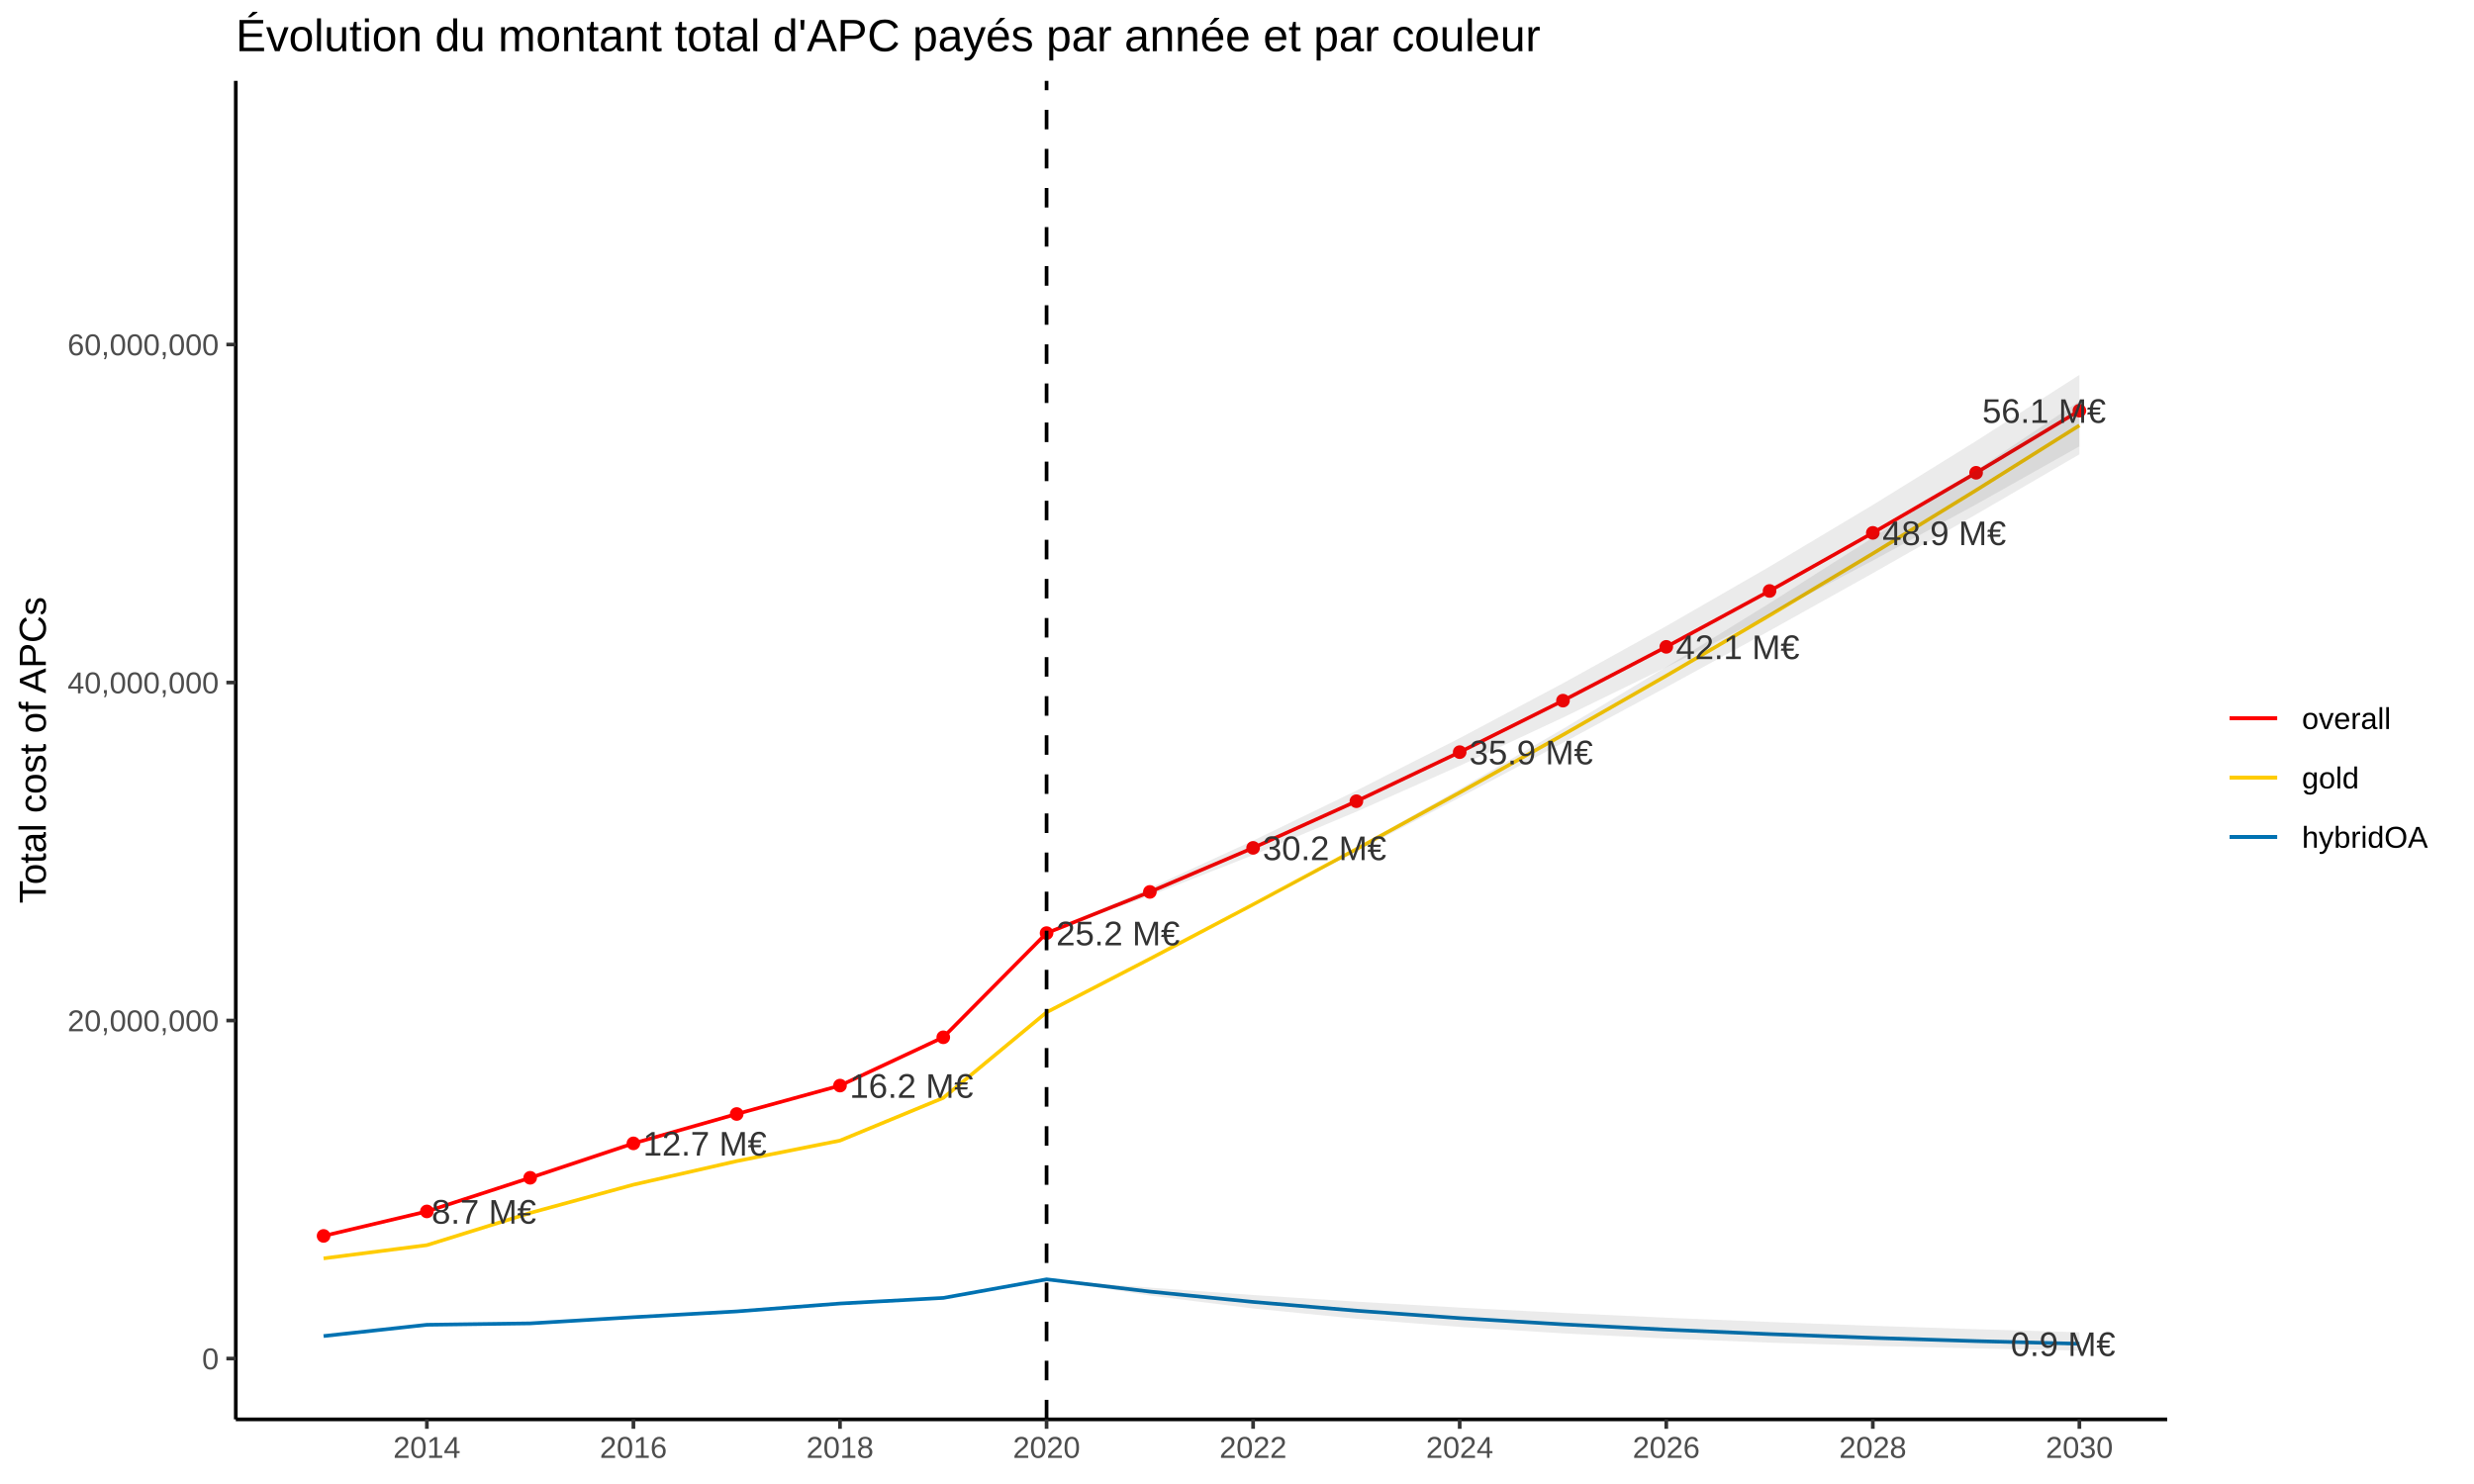
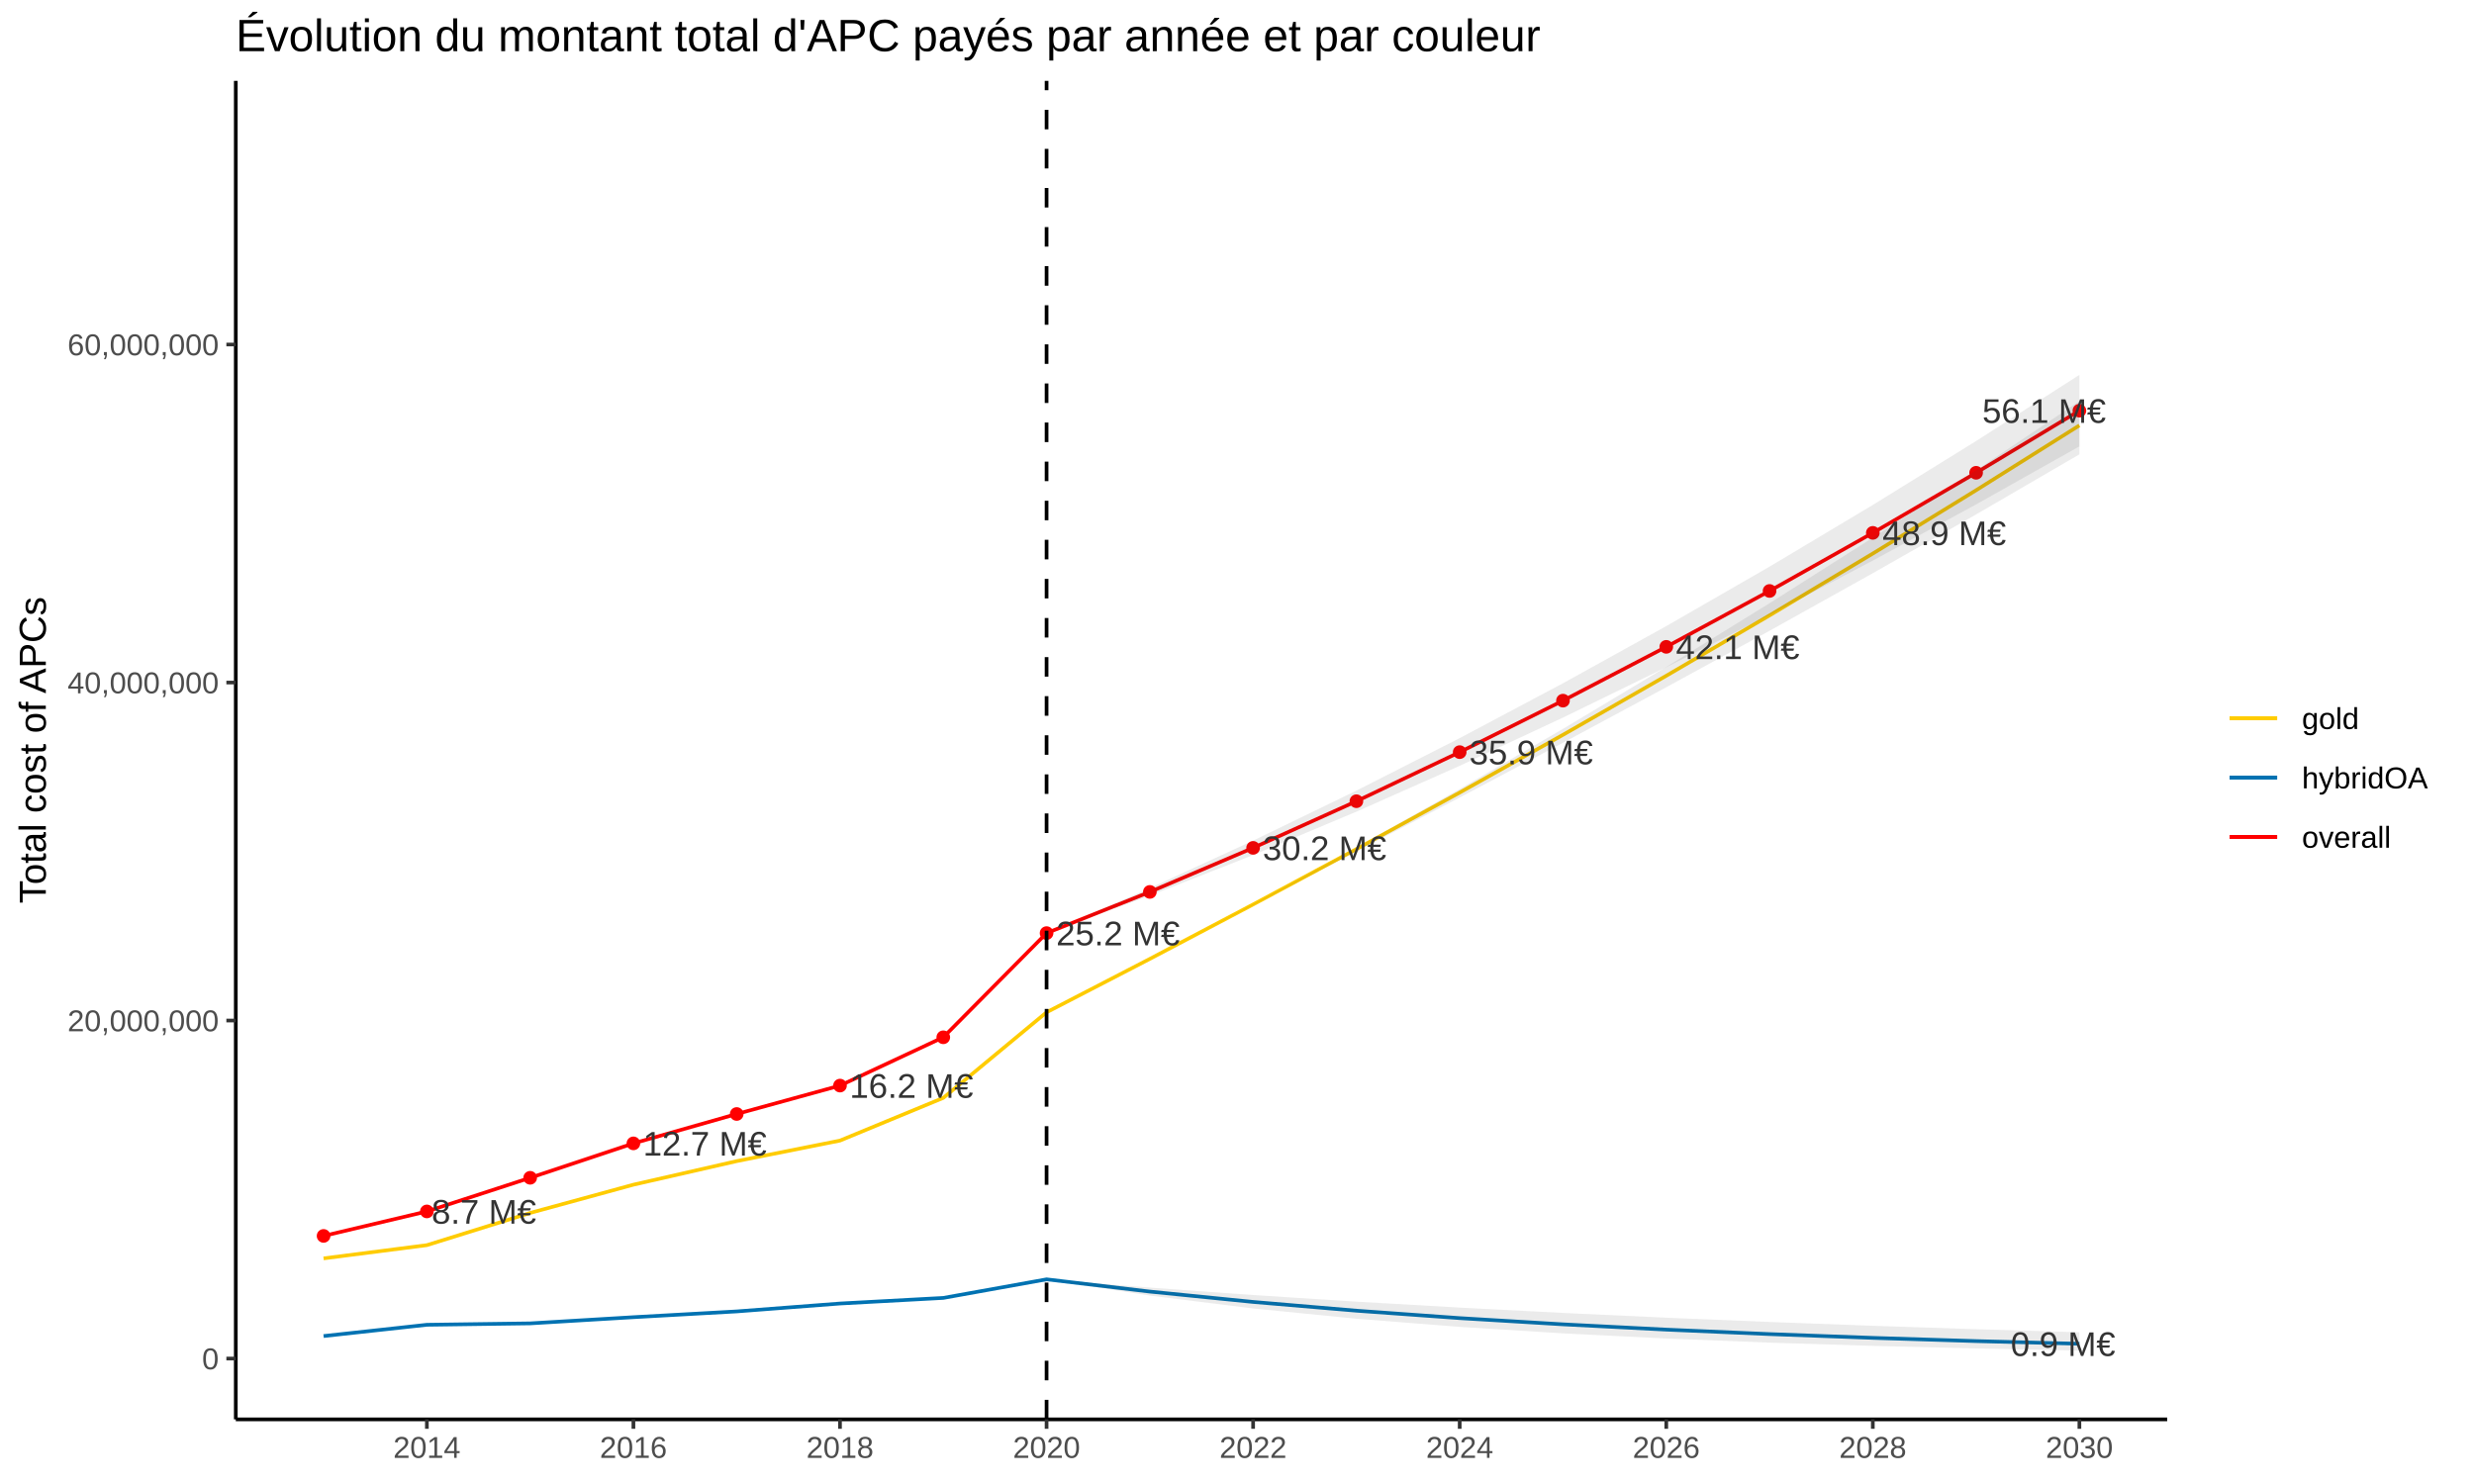
<svg xmlns="http://www.w3.org/2000/svg" class="svglite" width="720.00pt" height="432.00pt" viewBox="0 0 720.00 432.00">
  <defs>
    <style type="text/css">
    .svglite line, .svglite polyline, .svglite polygon, .svglite path, .svglite rect, .svglite circle {
      fill: none;
      stroke: #000000;
      stroke-linecap: round;
      stroke-linejoin: round;
      stroke-miterlimit: 10.00;
    }
    .svglite text {
      white-space: pre;
    }
  </style>
  </defs>
  <rect width="100%" height="100%" style="stroke: none; fill: #FFFFFF;" />
  <defs>
    <clipPath id="cpMC4wMHw3MjAuMDB8MC4wMHw0MzIuMDA=">
      <rect x="0.00" y="0.00" width="720.00" height="432.00" />
    </clipPath>
  </defs>
  <g clip-path="url(#cpMC4wMHw3MjAuMDB8MC4wMHw0MzIuMDA=)">
    <rect x="0" y="0" width="720.00" height="432.00" style="stroke-width: 1.07; stroke: #FFFFFF; fill: #FFFFFF;" />
  </g>
  <defs>
    <clipPath id="cpNjguNjJ8NjMwLjcxfDIzLjU0fDQxMy4xOQ==">
      <rect x="68.62" y="23.54" width="562.09" height="389.64" />
    </clipPath>
  </defs>
  <g clip-path="url(#cpNjguNjJ8NjMwLjcxfDIzLjU0fDQxMy4xOQ==)">
    <rect x="68.62" y="23.54" width="562.09" height="389.64" style="stroke-width: 1.07; stroke: none; fill: #FFFFFF;" />
    <polyline points="94.17,366.32 124.23,362.47 154.29,353.09 184.34,344.87 214.40,338.01 244.46,332.03 274.52,319.60 304.58,294.68 334.64,279.13 364.69,263.29 394.75,247.17 424.81,230.71 454.87,213.91 484.93,196.72 514.99,179.14 545.04,161.14 575.10,142.71 605.16,123.84 " style="stroke-width: 1.07; stroke: #FFCC00; stroke-linecap: butt;" />
    <polyline points="94.17,388.93 124.23,385.65 154.29,385.24 184.34,383.44 214.40,381.76 244.46,379.46 274.52,377.83 304.58,372.42 334.64,375.99 364.69,379.00 394.75,381.55 424.81,383.71 454.87,385.52 484.93,387.06 514.99,388.36 545.04,389.46 575.10,390.40 605.16,391.18 " style="stroke-width: 1.07; stroke: #0072B2; stroke-linecap: butt;" />
    <polyline points="94.17,359.78 124.23,352.65 154.29,342.86 184.34,332.84 214.40,324.29 244.46,316.02 274.52,301.96 304.58,271.63 334.64,259.64 364.69,246.82 394.75,233.24 424.81,218.95 454.87,203.96 484.93,188.30 514.99,172.03 545.04,155.12 575.10,137.63 605.16,119.55 " style="stroke-width: 1.07; stroke: #FF0000; stroke-linecap: butt;" />
    <circle cx="94.17" cy="359.78" r="1.63" style="stroke-width: 0.71; stroke: #FF0000; fill: #FF0000;" />
    <circle cx="124.23" cy="352.65" r="1.63" style="stroke-width: 0.71; stroke: #FF0000; fill: #FF0000;" />
    <circle cx="154.29" cy="342.86" r="1.63" style="stroke-width: 0.71; stroke: #FF0000; fill: #FF0000;" />
    <circle cx="184.34" cy="332.84" r="1.63" style="stroke-width: 0.71; stroke: #FF0000; fill: #FF0000;" />
    <circle cx="214.40" cy="324.29" r="1.63" style="stroke-width: 0.71; stroke: #FF0000; fill: #FF0000;" />
    <circle cx="244.46" cy="316.02" r="1.63" style="stroke-width: 0.71; stroke: #FF0000; fill: #FF0000;" />
    <circle cx="274.52" cy="301.96" r="1.63" style="stroke-width: 0.71; stroke: #FF0000; fill: #FF0000;" />
    <circle cx="304.58" cy="271.63" r="1.63" style="stroke-width: 0.71; stroke: #FF0000; fill: #FF0000;" />
    <circle cx="334.64" cy="259.64" r="1.63" style="stroke-width: 0.71; stroke: #FF0000; fill: #FF0000;" />
    <circle cx="364.69" cy="246.82" r="1.63" style="stroke-width: 0.71; stroke: #FF0000; fill: #FF0000;" />
    <circle cx="394.75" cy="233.24" r="1.63" style="stroke-width: 0.71; stroke: #FF0000; fill: #FF0000;" />
    <circle cx="424.81" cy="218.95" r="1.63" style="stroke-width: 0.71; stroke: #FF0000; fill: #FF0000;" />
    <circle cx="454.87" cy="203.96" r="1.63" style="stroke-width: 0.71; stroke: #FF0000; fill: #FF0000;" />
    <circle cx="484.93" cy="188.30" r="1.63" style="stroke-width: 0.71; stroke: #FF0000; fill: #FF0000;" />
    <circle cx="514.99" cy="172.03" r="1.63" style="stroke-width: 0.71; stroke: #FF0000; fill: #FF0000;" />
    <circle cx="545.04" cy="155.12" r="1.63" style="stroke-width: 0.71; stroke: #FF0000; fill: #FF0000;" />
    <circle cx="575.10" cy="137.63" r="1.63" style="stroke-width: 0.71; stroke: #FF0000; fill: #FF0000;" />
    <circle cx="605.16" cy="119.55" r="1.63" style="stroke-width: 0.71; stroke: #FF0000; fill: #FF0000;" />
-     <polygon points="94.17,366.32 124.23,362.47 154.29,353.09 184.34,344.87 214.40,338.01 244.46,332.03 274.52,319.60 304.58,294.68 334.64,279.19 364.69,263.20 394.75,246.70 424.81,229.70 454.87,212.17 484.93,194.15 514.99,175.60 545.04,156.52 575.10,136.91 605.16,116.77 605.16,132.26 575.10,149.75 545.04,166.86 514.99,183.62 484.93,200.06 454.87,216.22 424.81,232.15 394.75,247.87 364.69,263.49 334.64,279.06 304.58,294.68 274.52,319.60 244.46,332.03 214.40,338.01 184.34,344.87 154.29,353.09 124.23,362.47 94.17,366.32 " style="stroke-width: 0.00; stroke: none; fill: #333333; fill-opacity: 0.10;" />
-     <polyline points="94.17,366.32 124.23,362.47 154.29,353.09 184.34,344.87 214.40,338.01 244.46,332.03 274.52,319.60 304.58,294.68 334.64,279.19 364.69,263.20 394.75,246.70 424.81,229.70 454.87,212.17 484.93,194.15 514.99,175.60 545.04,156.52 575.10,136.91 605.16,116.77 " style="stroke-width: 1.07; stroke: none;" />
-     <polyline points="605.16,132.26 575.10,149.75 545.04,166.86 514.99,183.62 484.93,200.06 454.87,216.22 424.81,232.15 394.75,247.87 364.69,263.49 334.64,279.06 304.58,294.68 274.52,319.60 244.46,332.03 214.40,338.01 184.34,344.87 154.29,353.09 124.23,362.47 94.17,366.32 " style="stroke-width: 1.07; stroke: none;" />
-     <polygon points="94.17,388.93 124.23,385.65 154.29,385.24 184.34,383.44 214.40,381.76 244.46,379.46 274.52,377.83 304.58,372.42 334.64,374.83 364.69,376.99 394.75,378.92 424.81,380.65 454.87,382.20 484.93,383.59 514.99,384.83 545.04,385.94 575.10,386.94 605.16,387.83 605.16,393.15 575.10,392.55 545.04,391.79 514.99,390.85 484.93,389.65 454.87,388.15 424.81,386.26 394.75,383.89 364.69,380.90 334.64,377.15 304.58,372.42 274.52,377.83 244.46,379.46 214.40,381.76 184.34,383.44 154.29,385.24 124.23,385.65 94.17,388.93 " style="stroke-width: 0.00; stroke: none; fill: #333333; fill-opacity: 0.10;" />
-     <polyline points="94.17,388.93 124.23,385.65 154.29,385.24 184.34,383.44 214.40,381.76 244.46,379.46 274.52,377.83 304.58,372.42 334.64,374.83 364.69,376.99 394.75,378.92 424.81,380.65 454.87,382.20 484.93,383.59 514.99,384.83 545.04,385.94 575.10,386.94 605.16,387.83 " style="stroke-width: 1.07; stroke: none;" />
-     <polyline points="605.16,393.15 575.10,392.55 545.04,391.79 514.99,390.85 484.93,389.65 454.87,388.15 424.81,386.26 394.75,383.89 364.69,380.90 334.64,377.15 304.58,372.42 274.52,377.83 244.46,379.46 214.40,381.76 184.34,383.44 154.29,385.24 124.23,385.65 94.17,388.93 " style="stroke-width: 1.07; stroke: none;" />
-     <polygon points="94.17,359.78 124.23,352.65 154.29,342.86 184.34,332.84 214.40,324.29 244.46,316.02 274.52,301.96 304.58,271.63 334.64,258.54 364.69,244.71 394.75,230.15 424.81,214.87 454.87,198.90 484.93,182.26 514.99,164.95 545.04,146.99 575.10,128.38 605.16,109.13 605.16,129.94 575.10,146.83 545.04,163.18 514.99,178.99 484.93,194.23 454.87,208.89 424.81,222.93 394.75,236.28 364.69,248.91 334.64,260.73 304.58,271.63 274.52,301.96 244.46,316.02 214.40,324.29 184.34,332.84 154.29,342.86 124.23,352.65 94.17,359.78 " style="stroke-width: 0.00; stroke: none; fill: #333333; fill-opacity: 0.10;" />
-     <polyline points="94.17,359.78 124.23,352.65 154.29,342.86 184.34,332.84 214.40,324.29 244.46,316.02 274.52,301.96 304.58,271.63 334.64,258.54 364.69,244.71 394.75,230.15 424.81,214.87 454.87,198.90 484.93,182.26 514.99,164.95 545.04,146.99 575.10,128.38 605.16,109.13 " style="stroke-width: 1.07; stroke: none;" />
-     <polyline points="605.16,129.94 575.10,146.83 545.04,163.18 514.99,178.99 484.93,194.23 454.87,208.89 424.81,222.93 394.75,236.28 364.69,248.91 334.64,260.73 304.58,271.63 274.52,301.96 244.46,316.02 214.40,324.29 184.34,332.84 154.29,342.86 124.23,352.65 94.17,359.78 " style="stroke-width: 1.07; stroke: none;" />
+     <polygon points="94.17,366.32 124.23,362.47 154.29,353.09 184.34,344.87 214.40,338.01 244.46,332.03 274.52,319.60 304.58,294.68 334.64,279.19 364.69,263.20 394.75,246.70 424.81,229.70 454.87,212.17 484.93,194.15 514.99,175.60 545.04,156.52 575.10,136.91 605.16,116.77 605.16,132.26 575.10,149.75 545.04,166.86 514.99,183.62 484.93,200.06 454.87,216.22 424.81,232.15 394.75,247.87 364.69,263.49 334.64,279.06 304.58,294.68 274.52,319.60 244.46,332.03 214.40,338.01 184.34,344.87 154.29,353.09 124.23,362.47 94.17,366.32 " style="stroke-width: 0.00; stroke: none; stroke-linecap: butt; fill: #333333; fill-opacity: 0.10;" />
+     <polyline points="94.17,366.32 124.23,362.47 154.29,353.09 184.34,344.87 214.40,338.01 244.46,332.03 274.52,319.60 304.58,294.68 334.64,279.19 364.69,263.20 394.75,246.70 424.81,229.70 454.87,212.17 484.93,194.15 514.99,175.60 545.04,156.52 575.10,136.91 605.16,116.77 " style="stroke-width: 1.07; stroke: none; stroke-linecap: butt;" />
+     <polyline points="605.16,132.26 575.10,149.75 545.04,166.86 514.99,183.62 484.93,200.06 454.87,216.22 424.81,232.15 394.75,247.87 364.69,263.49 334.64,279.06 304.58,294.68 274.52,319.60 244.46,332.03 214.40,338.01 184.34,344.87 154.29,353.09 124.23,362.47 94.17,366.32 " style="stroke-width: 1.07; stroke: none; stroke-linecap: butt;" />
+     <polygon points="94.17,388.93 124.23,385.65 154.29,385.24 184.34,383.44 214.40,381.76 244.46,379.46 274.52,377.83 304.58,372.42 334.64,374.83 364.69,376.99 394.75,378.92 424.81,380.65 454.87,382.20 484.93,383.59 514.99,384.83 545.04,385.94 575.10,386.94 605.16,387.83 605.16,393.15 575.10,392.55 545.04,391.79 514.99,390.85 484.93,389.65 454.87,388.15 424.81,386.26 394.75,383.89 364.69,380.90 334.64,377.15 304.58,372.42 274.52,377.83 244.46,379.46 214.40,381.76 184.34,383.44 154.29,385.24 124.23,385.65 94.17,388.93 " style="stroke-width: 0.00; stroke: none; stroke-linecap: butt; fill: #333333; fill-opacity: 0.10;" />
+     <polyline points="94.17,388.93 124.23,385.65 154.29,385.24 184.34,383.44 214.40,381.76 244.46,379.46 274.52,377.83 304.58,372.42 334.64,374.83 364.69,376.99 394.75,378.92 424.81,380.65 454.87,382.20 484.93,383.59 514.99,384.83 545.04,385.94 575.10,386.94 605.16,387.83 " style="stroke-width: 1.07; stroke: none; stroke-linecap: butt;" />
+     <polyline points="605.16,393.15 575.10,392.55 545.04,391.79 514.99,390.85 484.93,389.65 454.87,388.15 424.81,386.26 394.75,383.89 364.69,380.90 334.64,377.15 304.58,372.42 274.52,377.83 244.46,379.46 214.40,381.76 184.34,383.44 154.29,385.24 124.23,385.65 94.17,388.93 " style="stroke-width: 1.07; stroke: none; stroke-linecap: butt;" />
+     <polygon points="94.17,359.78 124.23,352.65 154.29,342.86 184.34,332.84 214.40,324.29 244.46,316.02 274.52,301.96 304.58,271.63 334.64,258.54 364.69,244.71 394.75,230.15 424.81,214.87 454.87,198.90 484.93,182.26 514.99,164.95 545.04,146.99 575.10,128.38 605.16,109.13 605.16,129.94 575.10,146.83 545.04,163.18 514.99,178.99 484.93,194.23 454.87,208.89 424.81,222.93 394.75,236.28 364.69,248.91 334.64,260.73 304.58,271.63 274.52,301.96 244.46,316.02 214.40,324.29 184.34,332.84 154.29,342.86 124.23,352.65 94.17,359.78 " style="stroke-width: 0.00; stroke: none; stroke-linecap: butt; fill: #333333; fill-opacity: 0.10;" />
+     <polyline points="94.17,359.78 124.23,352.65 154.29,342.86 184.34,332.84 214.40,324.29 244.46,316.02 274.52,301.96 304.58,271.63 334.64,258.54 364.69,244.71 394.75,230.15 424.81,214.87 454.87,198.90 484.93,182.26 514.99,164.95 545.04,146.99 575.10,128.38 605.16,109.13 " style="stroke-width: 1.07; stroke: none; stroke-linecap: butt;" />
+     <polyline points="605.16,129.94 575.10,146.83 545.04,163.18 514.99,178.99 484.93,194.23 454.87,208.89 424.81,222.93 394.75,236.28 364.69,248.91 334.64,260.73 304.58,271.63 274.52,301.96 244.46,316.02 214.40,324.29 184.34,332.84 154.29,342.86 124.23,352.65 94.17,359.78 " style="stroke-width: 1.07; stroke: none; stroke-linecap: butt;" />
    <line x1="304.58" y1="413.19" x2="304.58" y2="23.54" style="stroke-width: 1.07; stroke-dasharray: 5.69,5.69; stroke-linecap: butt;" />
    <text x="125.60" y="356.21" style="font-size: 9.96px;fill: #333333; font-family: &quot;Arial&quot;;" textLength="39.12px" lengthAdjust="spacingAndGlyphs">   8.7 M€</text>
    <text x="187.14" y="336.40" style="font-size: 9.96px;fill: #333333; font-family: &quot;Arial&quot;;" textLength="44.81px" lengthAdjust="spacingAndGlyphs">   12.7 M€</text>
    <text x="247.26" y="319.58" style="font-size: 9.96px;fill: #333333; font-family: &quot;Arial&quot;;" textLength="44.81px" lengthAdjust="spacingAndGlyphs">   16.2 M€</text>
-     <text x="307.38" y="275.19" style="font-size: 9.96px;fill: #333333; font-family: &quot;Arial&quot;;" textLength="44.81px" lengthAdjust="spacingAndGlyphs">   25.2 M€</text>
+     <text x="307.37" y="275.19" style="font-size: 9.96px;fill: #333333; font-family: &quot;Arial&quot;;" textLength="44.81px" lengthAdjust="spacingAndGlyphs">   25.2 M€</text>
    <text x="367.49" y="250.38" style="font-size: 9.96px;fill: #333333; font-family: &quot;Arial&quot;;" textLength="44.81px" lengthAdjust="spacingAndGlyphs">   30.2 M€</text>
    <text x="427.61" y="222.50" style="font-size: 9.96px;fill: #333333; font-family: &quot;Arial&quot;;" textLength="44.81px" lengthAdjust="spacingAndGlyphs">   35.9 M€</text>
    <text x="487.73" y="191.86" style="font-size: 9.96px;fill: #333333; font-family: &quot;Arial&quot;;" textLength="44.81px" lengthAdjust="spacingAndGlyphs">   42.1 M€</text>
    <text x="547.84" y="158.68" style="font-size: 9.96px;fill: #333333; font-family: &quot;Arial&quot;;" textLength="44.81px" lengthAdjust="spacingAndGlyphs">   48.9 M€</text>
    <text x="576.90" y="123.10" style="font-size: 9.96px;fill: #333333; font-family: &quot;Arial&quot;;" textLength="44.81px" lengthAdjust="spacingAndGlyphs">   56.1 M€</text>
-     <text x="585.18" y="394.74" style="font-size: 9.96px;fill: #333333; font-family: &quot;Arial&quot;;" textLength="36.53px" lengthAdjust="spacingAndGlyphs">  0.9 M€</text>
+     <text x="585.18" y="394.73" style="font-size: 9.96px;fill: #333333; font-family: &quot;Arial&quot;;" textLength="36.53px" lengthAdjust="spacingAndGlyphs">  0.9 M€</text>
  </g>
  <g clip-path="url(#cpMC4wMHw3MjAuMDB8MC4wMHw0MzIuMDA=)">
    <polyline points="68.62,413.19 68.62,23.54 " style="stroke-width: 1.07; stroke-linecap: butt;" />
    <text x="63.69" y="398.62" text-anchor="end" style="font-size: 8.80px;fill: #4D4D4D; font-family: &quot;Arial&quot;;" textLength="5.03px" lengthAdjust="spacingAndGlyphs">0</text>
    <text x="63.69" y="300.22" text-anchor="end" style="font-size: 8.80px;fill: #4D4D4D; font-family: &quot;Arial&quot;;" textLength="44.97px" lengthAdjust="spacingAndGlyphs">20,000,000</text>
    <text x="63.69" y="201.83" text-anchor="end" style="font-size: 8.80px;fill: #4D4D4D; font-family: &quot;Arial&quot;;" textLength="44.97px" lengthAdjust="spacingAndGlyphs">40,000,000</text>
    <text x="63.69" y="103.43" text-anchor="end" style="font-size: 8.80px;fill: #4D4D4D; font-family: &quot;Arial&quot;;" textLength="44.97px" lengthAdjust="spacingAndGlyphs">60,000,000</text>
    <polyline points="65.88,395.48 68.62,395.48 " style="stroke-width: 1.07; stroke: #333333; stroke-linecap: butt;" />
    <polyline points="65.88,297.08 68.62,297.08 " style="stroke-width: 1.07; stroke: #333333; stroke-linecap: butt;" />
    <polyline points="65.88,198.69 68.62,198.69 " style="stroke-width: 1.07; stroke: #333333; stroke-linecap: butt;" />
    <polyline points="65.88,100.29 68.62,100.29 " style="stroke-width: 1.07; stroke: #333333; stroke-linecap: butt;" />
    <polyline points="68.62,413.19 630.71,413.19 " style="stroke-width: 1.07; stroke-linecap: butt;" />
    <polyline points="124.23,415.93 124.23,413.19 " style="stroke-width: 1.07; stroke: #333333; stroke-linecap: butt;" />
    <polyline points="184.34,415.93 184.34,413.19 " style="stroke-width: 1.07; stroke: #333333; stroke-linecap: butt;" />
    <polyline points="244.46,415.93 244.46,413.19 " style="stroke-width: 1.07; stroke: #333333; stroke-linecap: butt;" />
    <polyline points="304.58,415.93 304.58,413.19 " style="stroke-width: 1.07; stroke: #333333; stroke-linecap: butt;" />
    <polyline points="364.69,415.93 364.69,413.19 " style="stroke-width: 1.07; stroke: #333333; stroke-linecap: butt;" />
    <polyline points="424.81,415.93 424.81,413.19 " style="stroke-width: 1.07; stroke: #333333; stroke-linecap: butt;" />
    <polyline points="484.93,415.93 484.93,413.19 " style="stroke-width: 1.07; stroke: #333333; stroke-linecap: butt;" />
    <polyline points="545.04,415.93 545.04,413.19 " style="stroke-width: 1.07; stroke: #333333; stroke-linecap: butt;" />
    <polyline points="605.16,415.93 605.16,413.19 " style="stroke-width: 1.07; stroke: #333333; stroke-linecap: butt;" />
    <text x="124.23" y="424.40" text-anchor="middle" style="font-size: 8.80px;fill: #4D4D4D; font-family: &quot;Arial&quot;;" textLength="20.13px" lengthAdjust="spacingAndGlyphs">2014</text>
    <text x="184.34" y="424.40" text-anchor="middle" style="font-size: 8.80px;fill: #4D4D4D; font-family: &quot;Arial&quot;;" textLength="20.13px" lengthAdjust="spacingAndGlyphs">2016</text>
    <text x="244.46" y="424.40" text-anchor="middle" style="font-size: 8.80px;fill: #4D4D4D; font-family: &quot;Arial&quot;;" textLength="20.13px" lengthAdjust="spacingAndGlyphs">2018</text>
    <text x="304.58" y="424.40" text-anchor="middle" style="font-size: 8.80px;fill: #4D4D4D; font-family: &quot;Arial&quot;;" textLength="20.13px" lengthAdjust="spacingAndGlyphs">2020</text>
    <text x="364.69" y="424.40" text-anchor="middle" style="font-size: 8.80px;fill: #4D4D4D; font-family: &quot;Arial&quot;;" textLength="20.13px" lengthAdjust="spacingAndGlyphs">2022</text>
    <text x="424.81" y="424.40" text-anchor="middle" style="font-size: 8.80px;fill: #4D4D4D; font-family: &quot;Arial&quot;;" textLength="20.13px" lengthAdjust="spacingAndGlyphs">2024</text>
    <text x="484.93" y="424.40" text-anchor="middle" style="font-size: 8.80px;fill: #4D4D4D; font-family: &quot;Arial&quot;;" textLength="20.13px" lengthAdjust="spacingAndGlyphs">2026</text>
    <text x="545.04" y="424.40" text-anchor="middle" style="font-size: 8.80px;fill: #4D4D4D; font-family: &quot;Arial&quot;;" textLength="20.13px" lengthAdjust="spacingAndGlyphs">2028</text>
    <text x="605.16" y="424.40" text-anchor="middle" style="font-size: 8.80px;fill: #4D4D4D; font-family: &quot;Arial&quot;;" textLength="20.13px" lengthAdjust="spacingAndGlyphs">2030</text>
    <text transform="translate(13.33,218.37) rotate(-90)" text-anchor="middle" style="font-size: 11.00px; font-family: &quot;Arial&quot;;" textLength="91.84px" lengthAdjust="spacingAndGlyphs">Total cost of APCs</text>
    <rect x="641.67" y="178.98" width="72.85" height="78.78" style="stroke-width: 1.07; stroke: none; fill: #FFFFFF;" />
-     <line x1="648.88" y1="209.07" x2="662.70" y2="209.07" style="stroke-width: 1.07; stroke: #FF0000; stroke-linecap: butt;" />
-     <line x1="648.88" y1="209.07" x2="662.70" y2="209.07" style="stroke-width: 1.07; stroke: #FF0000; stroke-linecap: butt;" />
-     <line x1="648.88" y1="209.07" x2="662.70" y2="209.07" style="stroke-width: 1.07; stroke: #FF0000; stroke-linecap: butt;" />
-     <line x1="648.88" y1="226.35" x2="662.70" y2="226.35" style="stroke-width: 1.07; stroke: #FFCC00; stroke-linecap: butt;" />
-     <line x1="648.88" y1="226.35" x2="662.70" y2="226.35" style="stroke-width: 1.07; stroke: #FFCC00; stroke-linecap: butt;" />
-     <line x1="648.88" y1="226.35" x2="662.70" y2="226.35" style="stroke-width: 1.07; stroke: #FFCC00; stroke-linecap: butt;" />
-     <line x1="648.88" y1="243.63" x2="662.70" y2="243.63" style="stroke-width: 1.07; stroke: #0072B2; stroke-linecap: butt;" />
-     <line x1="648.88" y1="243.63" x2="662.70" y2="243.63" style="stroke-width: 1.07; stroke: #0072B2; stroke-linecap: butt;" />
-     <line x1="648.88" y1="243.63" x2="662.70" y2="243.63" style="stroke-width: 1.07; stroke: #0072B2; stroke-linecap: butt;" />
-     <text x="669.91" y="212.22" style="font-size: 8.80px; font-family: &quot;Arial&quot;;" textLength="27.86px" lengthAdjust="spacingAndGlyphs">overall</text>
-     <text x="669.91" y="229.50" style="font-size: 8.80px; font-family: &quot;Arial&quot;;" textLength="18.40px" lengthAdjust="spacingAndGlyphs">gold</text>
-     <text x="669.91" y="246.78" style="font-size: 8.80px; font-family: &quot;Arial&quot;;" textLength="39.13px" lengthAdjust="spacingAndGlyphs">hybridOA</text>
+     <line x1="648.88" y1="209.07" x2="662.70" y2="209.07" style="stroke-width: 1.07; stroke: #FFCC00; stroke-linecap: butt;" />
+     <line x1="648.88" y1="209.07" x2="662.70" y2="209.07" style="stroke-width: 1.07; stroke: #FFCC00; stroke-linecap: butt;" />
+     <line x1="648.88" y1="209.07" x2="662.70" y2="209.07" style="stroke-width: 1.07; stroke: #FFCC00; stroke-linecap: butt;" />
+     <line x1="648.88" y1="226.35" x2="662.70" y2="226.35" style="stroke-width: 1.07; stroke: #0072B2; stroke-linecap: butt;" />
+     <line x1="648.88" y1="226.35" x2="662.70" y2="226.35" style="stroke-width: 1.07; stroke: #0072B2; stroke-linecap: butt;" />
+     <line x1="648.88" y1="226.35" x2="662.70" y2="226.35" style="stroke-width: 1.07; stroke: #0072B2; stroke-linecap: butt;" />
+     <line x1="648.88" y1="243.63" x2="662.70" y2="243.63" style="stroke-width: 1.07; stroke: #FF0000; stroke-linecap: butt;" />
+     <line x1="648.88" y1="243.63" x2="662.70" y2="243.63" style="stroke-width: 1.07; stroke: #FF0000; stroke-linecap: butt;" />
+     <line x1="648.88" y1="243.63" x2="662.70" y2="243.63" style="stroke-width: 1.07; stroke: #FF0000; stroke-linecap: butt;" />
+     <text x="669.91" y="212.22" style="font-size: 8.80px; font-family: &quot;Arial&quot;;" textLength="18.40px" lengthAdjust="spacingAndGlyphs">gold</text>
+     <text x="669.91" y="229.50" style="font-size: 8.80px; font-family: &quot;Arial&quot;;" textLength="39.13px" lengthAdjust="spacingAndGlyphs">hybridOA</text>
+     <text x="669.91" y="246.78" style="font-size: 8.80px; font-family: &quot;Arial&quot;;" textLength="27.86px" lengthAdjust="spacingAndGlyphs">overall</text>
    <text x="68.62" y="14.90" style="font-size: 13.20px; font-family: &quot;Arial&quot;;" textLength="401.59px" lengthAdjust="spacingAndGlyphs">Évolution du montant total d'APC payés par année et par couleur</text>
  </g>
</svg>
